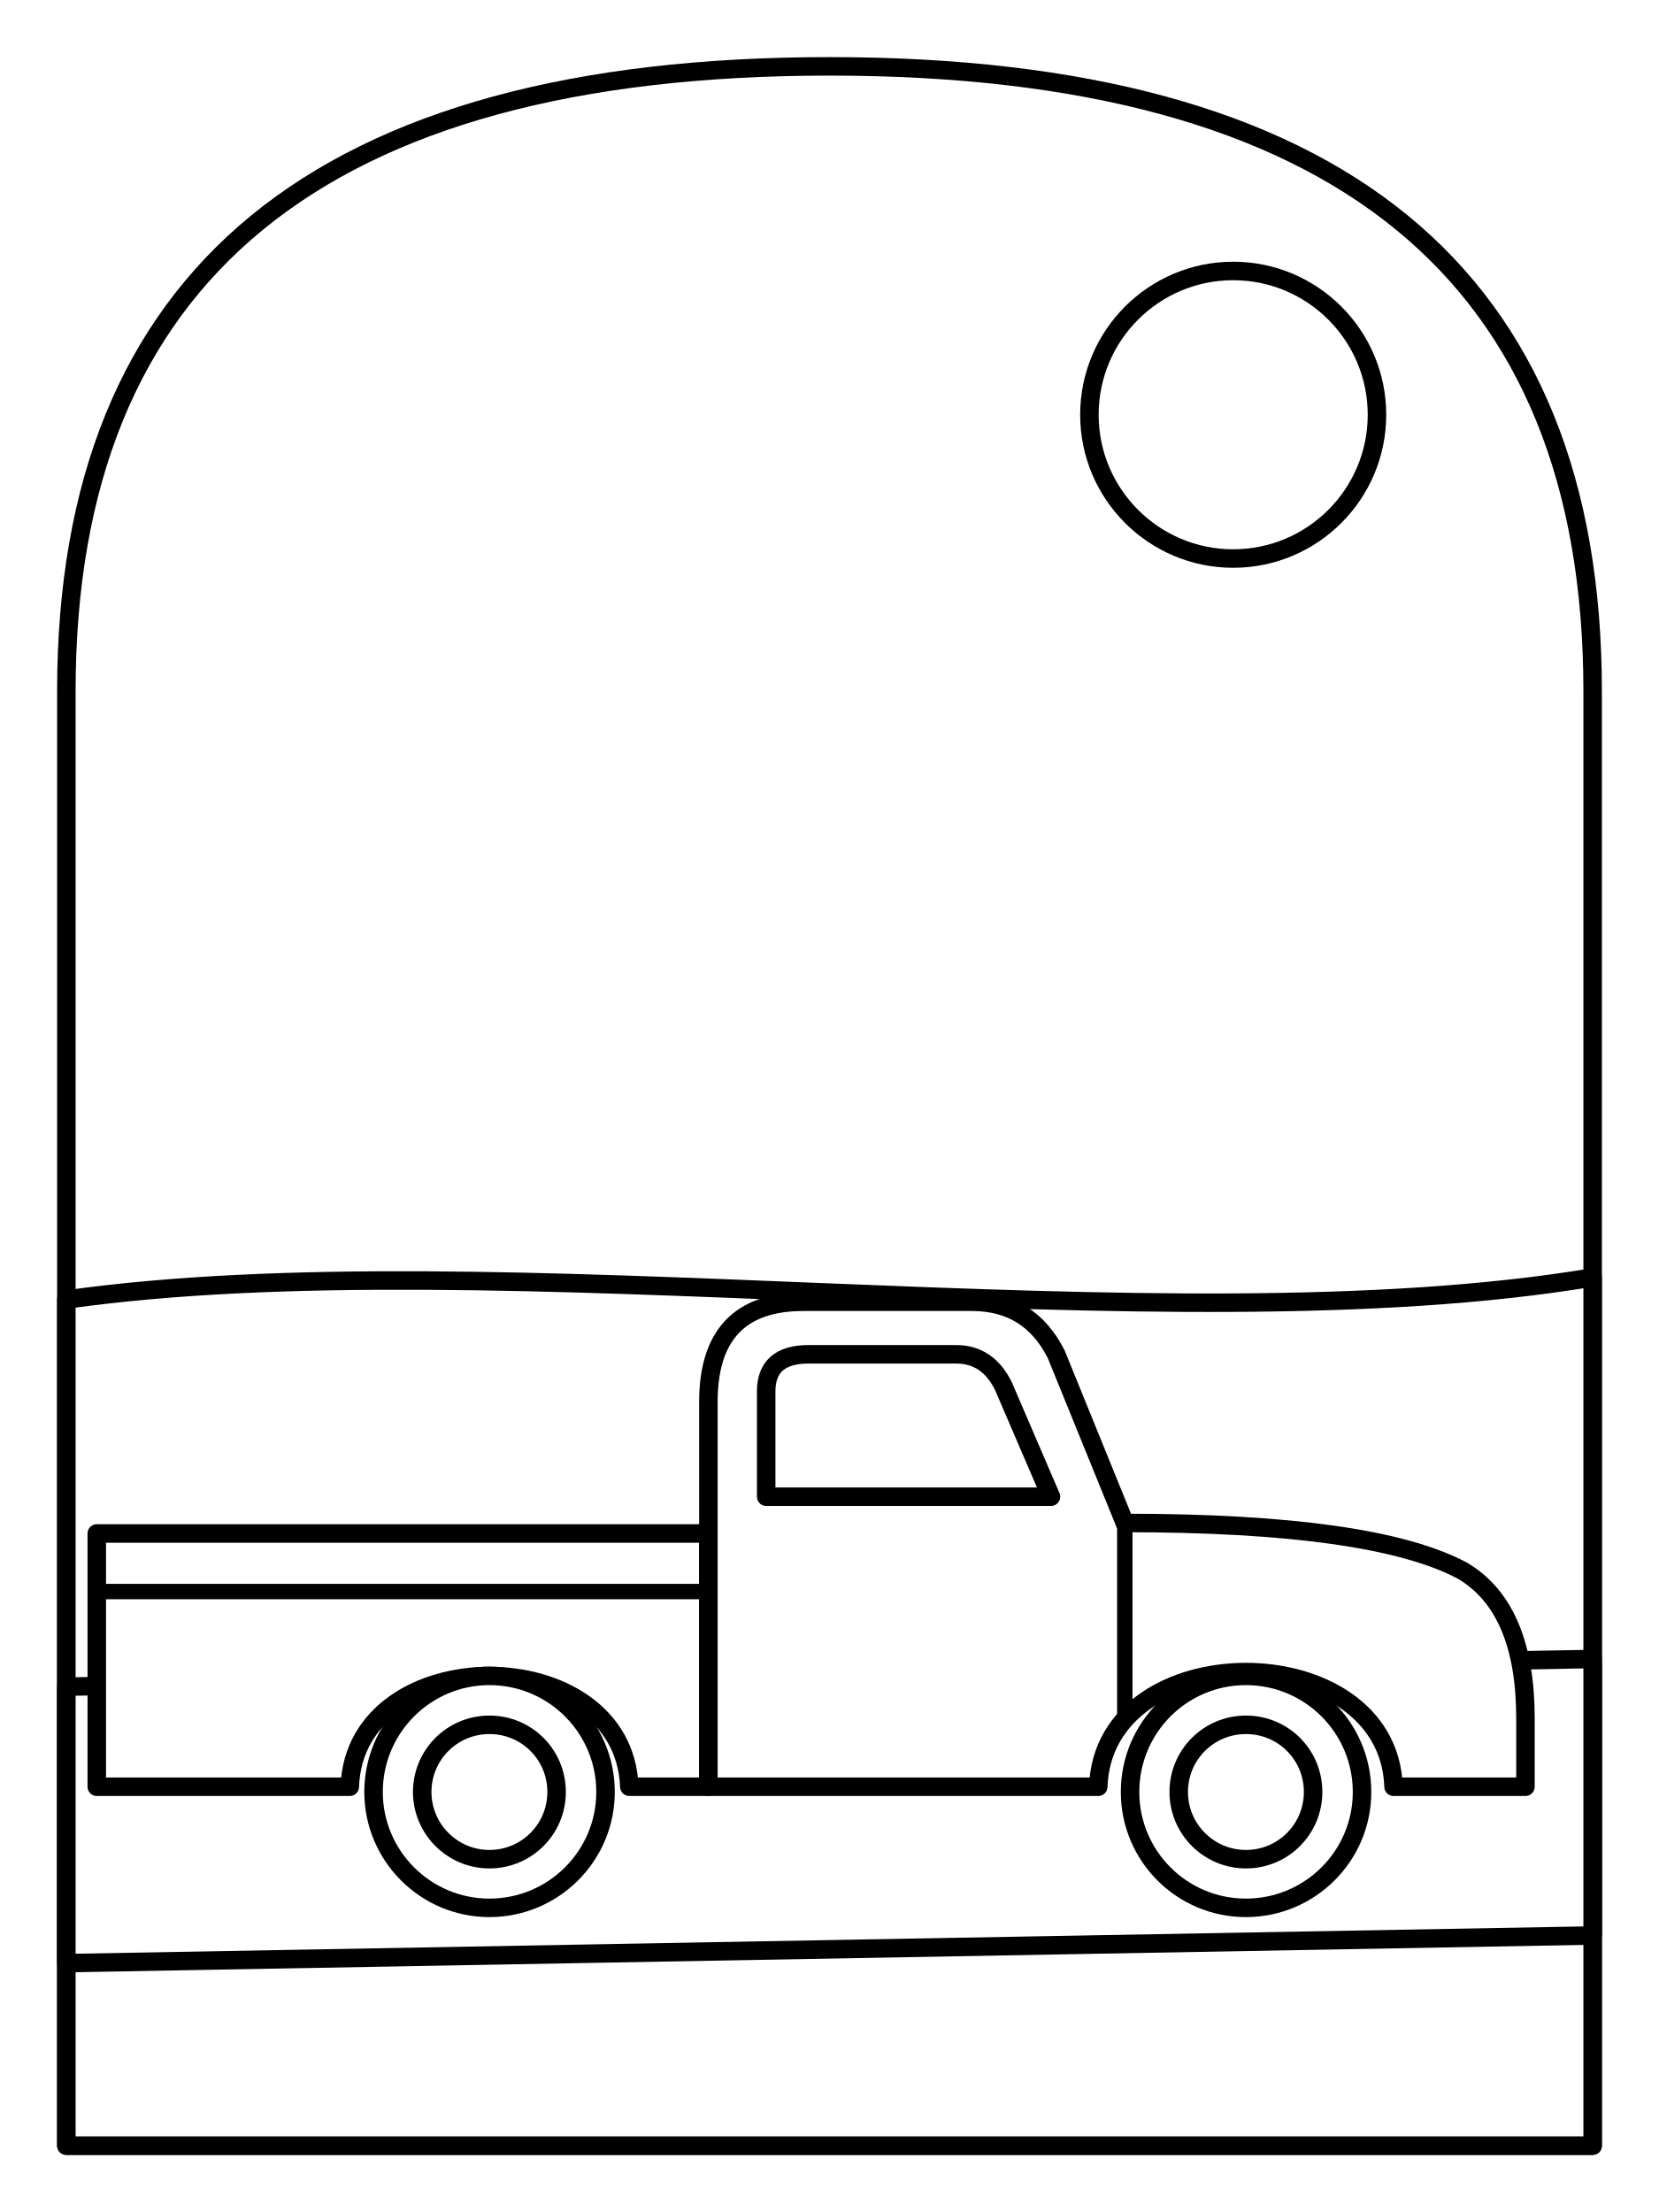
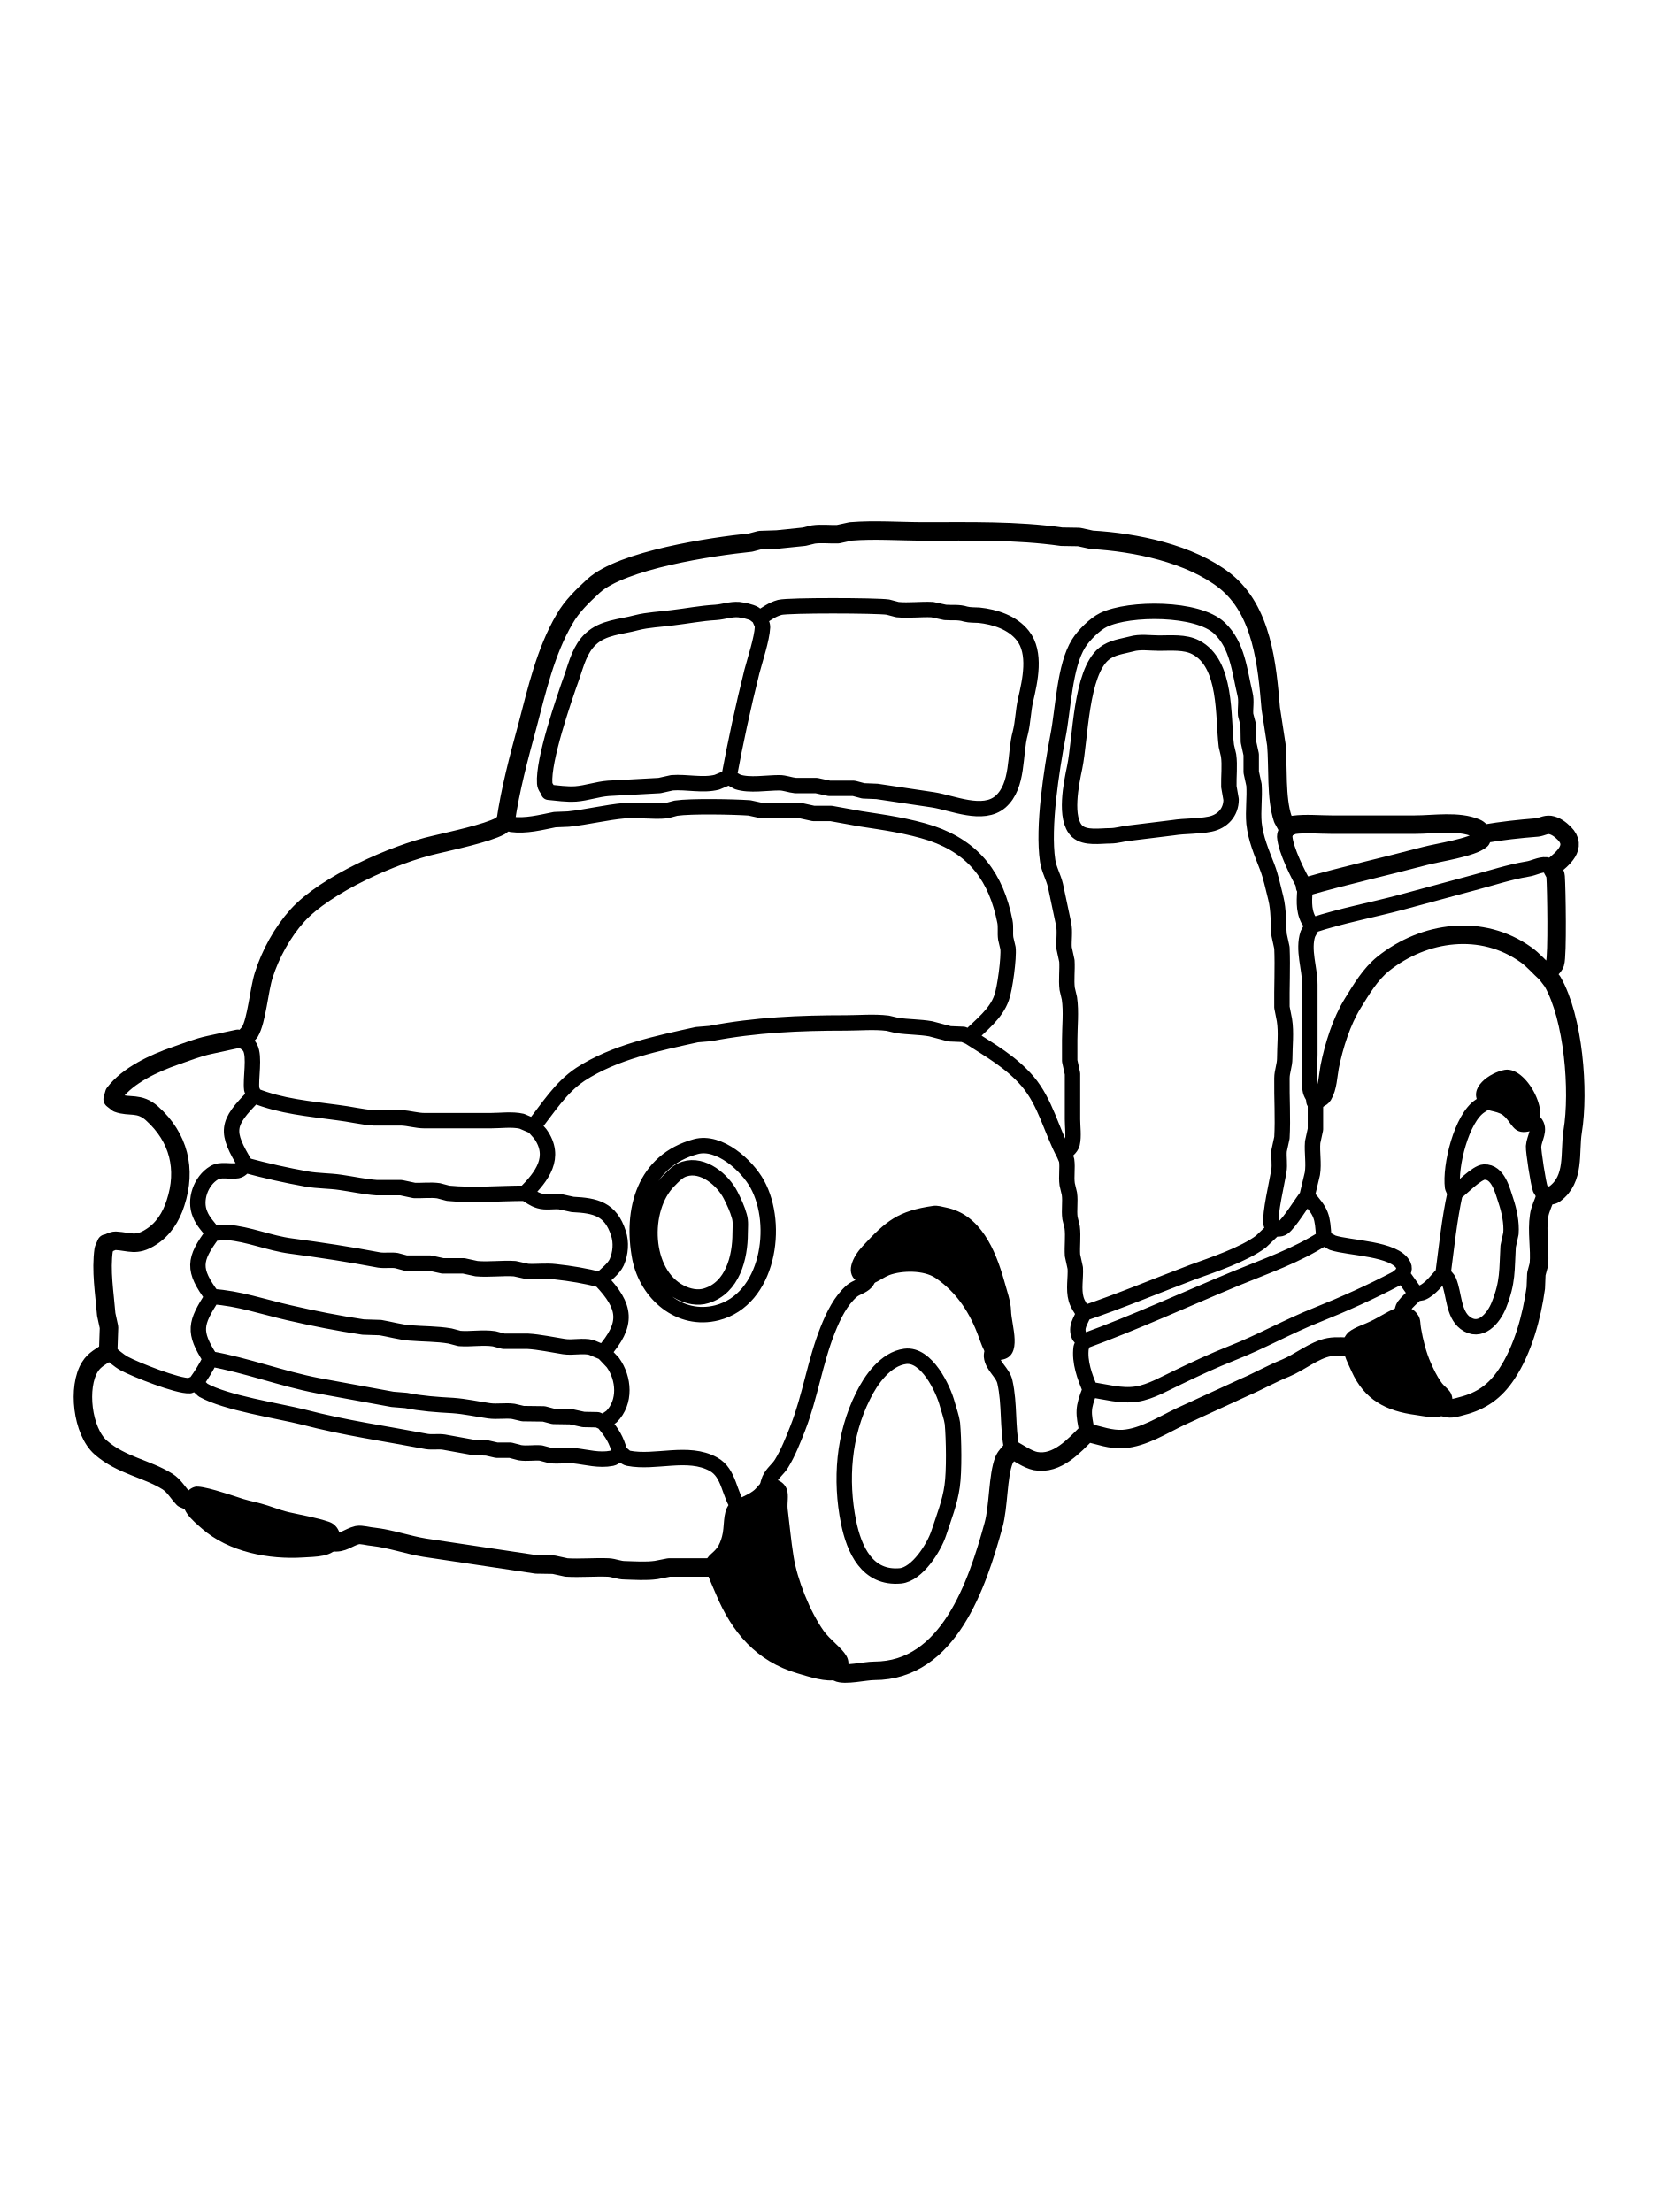
<svg xmlns="http://www.w3.org/2000/svg" version="1.1" viewBox="0 0 600 800" width="5.607in" height="7.476in" role="img" aria-label="The Farm Pickup, a picture to color">
  <rect width="600" height="800" fill="#fff" />
-   <g transform="translate(0 0) scale(1)" fill="#fff" data-bw="white" stroke="#000" stroke-width="6.688" stroke-linecap="round" stroke-linejoin="round">
-     <path d="M24 776 L24 250 C24 99.3 116 24 300 24 C484 24 576 99.3 576 250 L576 776 Z" />
-     <path d="M498 150 C498 178.7 474.7 202 446 202 C417.3 202 394 178.7 394 150 C394 121.3 417.3 98 446 98 C474.7 98 498 121.3 498 150 Z" />
-     <path d="M24 470 C180 448 420 488 576 462 L576 776 L24 776 Z" />
-     <path d="M24 610 L576 600 L576 700 L24 710 Z" />
-     <path d="M35 646.2 L35 554.6 L256.2 554.6 L256.2 646.2 L227.6 646.2 C225.6 592.8 128.4 592.8 126.5 646.2 L76.9 646.2 Z" />
-     <path fill="none" stroke-width="5.573" d="M35 575.6 L256.2 575.6" />
-     <path d="M256.2 646.2 L256.2 507 C256.2 482.9 267.6 470.8 290.5 470.8 L351.5 470.8 C365.5 470.8 375.6 477.1 382 489.8 L406.8 550.8 C466.5 550.8 507.1 556.5 528.8 568 C544 576.9 551.7 594.7 551.7 621.4 L551.7 646.2 L504 646.2 C502.1 590.9 399.1 590.9 397.2 646.2 Z" />
-     <path d="M277.1 541.3 L277.1 503.2 C277.1 494.3 282.2 489.8 292.4 489.8 L345.8 489.8 C353.4 489.8 359.1 493.6 362.9 501.3 L380.1 541.3 Z" />
-     <path fill="none" stroke-width="5.573" d="M406.8 550.8 L406.8 621.4" />
-     <path d="M219 648.1 C219 671.2 200.2 690 177 690 C153.9 690 135.1 671.2 135.1 648.1 C135.1 624.9 153.9 606.1 177 606.1 C200.2 606.1 219 624.9 219 648.1 Z" />
-     <path d="M201.3 648.1 C201.3 661.5 190.5 672.4 177 672.4 C163.6 672.4 152.7 661.5 152.7 648.1 C152.7 634.6 163.6 623.8 177 623.8 C190.5 623.8 201.3 634.6 201.3 648.1 Z" />
-     <path d="M492.6 648.1 C492.6 671.2 473.8 690 450.6 690 C427.4 690 408.7 671.2 408.7 648.1 C408.7 624.9 427.4 606.1 450.6 606.1 C473.8 606.1 492.6 624.9 492.6 648.1 Z" />
-     <path d="M474.9 648.1 C474.9 661.5 464.1 672.4 450.6 672.4 C437.2 672.4 426.3 661.5 426.3 648.1 C426.3 634.6 437.2 623.8 450.6 623.8 C464.1 623.8 474.9 634.6 474.9 648.1 Z" />
+   <g transform="translate(-3.999 -4.755) scale(1.01)" fill="#fff" data-bw="white" stroke="#000" stroke-width="6.619" stroke-linecap="round" stroke-linejoin="round">
+     <path fill="none" stroke-width="5.516" d="M276 226 C278.5 224.5 280.3 223 283.2 222.2 C286.5 221.4 317.7 221.5 321.9 222.1 L325.3 223 C329.4 223.4 333.7 222.8 337.8 223 L342.4 224 C344.9 224.2 347.2 223.8 349.7 224.6 C351.3 225 352.8 224.9 354.5 225 C360.2 225.6 366.5 227.6 370.2 232.3 C375.1 238.5 372.8 248.5 371.2 255.4 C370.3 259.3 370.3 263.3 369.3 267.2 C367.2 274.8 368.8 286 362.2 291.8 C355.9 297.2 345.1 292.2 338 291.1 L318 288.1 L313.1 287.9 L309.7 287 L300.9 287 L296.3 286 L288.8 286 C286.8 285.8 285 285 283 285 C278.4 285 272.4 286.1 268.1 284.7 L265 283 M276 226 C276.1 227.1 277 227.9 277 229.3 C276.8 233.5 274.3 241 273.2 245.2 C270.1 257.6 267.3 270.5 265 283 M276 226 L274.1 224.5 C272.7 223.7 270.1 223.2 268.5 223 C265.5 222.8 263.1 223.8 260.2 224 C254.9 224.3 250 225.3 244.8 225.9 C240.4 226.5 236.1 226.6 231.8 227.7 C226.3 229.2 220 229.3 215.5 233.5 C211.7 237 210.4 242.2 208.8 246.9 C205.7 255.6 198.4 276.9 199 285.2 C199.1 286.7 200.1 287.2 200.4 288.4 C203.6 288.7 206.8 289.2 210.1 289 C214 288.7 217.9 287.3 221.8 287 L240.1 286 L244.6 285 C249.8 284.6 255.7 286.1 260.7 284.8 L265 283 M185 299 L187.1 299.9 C192.3 300.6 197.6 299.2 202.6 298.2 L207.5 298 C214.2 297.3 220.9 295.6 227.6 295 C232.6 294.6 237.7 295.5 242.6 295 L246 294.1 C251.5 293.3 266.5 293.6 272.3 294 L276.9 295 L290.7 295 L295.3 296 L301.6 296 L312.1 297.9 C320.6 299.2 329.2 300.4 337.5 303.1 C353 308.4 360.7 319 363.8 334.7 C364.2 336.7 363.8 338.8 364.1 340.8 L364.9 344.2 C365.3 347.5 363.8 358.8 362.6 362 C360.6 367.8 355.2 371.8 351 376 M465 301 C464.9 302.1 464 302.9 464 304.3 C464.3 309 468.9 318.2 471.3 322.3 M559.7 315.3 L557.6 314.4 C555.4 314.2 553.1 315.6 550.9 315.9 C544.3 317 538.1 319.1 531.6 320.8 L505.7 327.8 C495.2 330.6 484.3 332.6 474 336 M471.3 322.3 C471.1 326.4 470.5 330.3 472.5 334.1 L474 336 M474 336 L472.3 339.1 C470.4 344.8 473 351.5 473 357.3 L473 382.3 C473 386.4 472.5 390.8 473.1 394.8 C473.3 396.5 474.4 397.5 475 399 M351 376 C358.6 380.9 366 385 372 392 C378.4 399.6 380.4 409.4 385 418 M351 376 L348.9 375.1 L344 374.9 L337.2 373.1 C333.2 372.4 329.2 372.5 325.2 371.9 L321.8 371.1 C316.9 370.5 311.7 371 306.8 371 C290.3 371 274.4 371.7 258.3 374.8 L253.5 375.2 C239.5 378.3 224.1 381.4 211.8 389.4 C204.6 394.2 200.3 401.4 195 408 M91 377 C91.6 378.1 92.9 378.7 93.5 379.8 C95.3 383.2 93.6 390.8 94.1 394.8 L95 397 M95 397 C104.7 400.9 114.6 401.7 124.8 403.1 C129.1 403.6 133.5 404.7 137.8 405 L147.7 405 C150.5 405.1 153.1 406 156 406 L179.6 406 C183.1 406 187.4 405.4 190.8 406.2 L195 408 M95 397 C84.9 407.1 84.6 409.8 92 422 M475 399 L475 409.1 L474 413.7 C473.7 417.4 474.5 421.3 473.9 425 L472 433 M195 408 L197.4 410.7 C203.4 419.1 198 426 192 432 M385 418 C385.9 416.6 387.4 416 387.9 414.2 C388.5 411.5 388 408.2 388 405.5 L388 389.2 L387 384.6 L387 377.1 C387 372.3 387.6 367 386.9 362.2 L386.1 358.8 C385.7 355.5 386.2 352.1 386 348.8 L385 344.2 C384.8 341.4 385.4 338.3 384.8 335.5 L381.9 321.8 C381.2 318.8 379.5 315.9 379.1 312.9 C377.3 300.7 380.5 280.5 382.8 268.3 C384.7 258.8 385.1 243.2 390.2 235.1 C392 232.2 396 228.2 399.1 226.7 C408.4 222.2 432.8 222.2 440.6 229.6 C447.2 235.8 447.8 245.1 449.8 253.3 C450.4 255.7 449.8 258.3 450 260.7 L450.9 264.1 L451 270.3 L452 274.9 L452 281.2 L453 285.8 C453.3 290.3 452.6 295 453 299.5 C453.6 305.1 455.7 309.9 457.7 315.1 C459.1 318.7 459.8 322.5 460.8 326.3 C461.9 330.7 461.6 335.1 462 339.5 L463 344.1 C463.3 351.2 462.9 358.3 463 365.4 L463.9 370 C464.6 374.4 464 379.3 464 383.7 C464 386.2 463 388.4 463 390.8 C462.9 397.9 463.4 405 463 412.1 L462 416.7 C461.8 419.1 462.3 421.7 461.9 424.1 C461.2 428.3 458.6 439.2 459.1 442.9 L460 445 M385 418 L385.9 420.1 C386.3 423 385.7 425.9 386.1 428.8 L386.9 432.2 C387.3 435 386.7 438 387.1 440.9 L387.9 444.2 C388.3 447.5 387.8 450.9 388 454.2 L389 458.8 C389.2 462.3 388.3 466.4 389.3 469.9 C389.9 472 391 473.2 392 475 M92 422 C99 423.9 106.5 425.6 113.8 426.9 C117.8 427.6 121.9 427.5 125.9 428.1 C130.1 428.7 134.6 429.7 138.9 430 L147.6 430 L152.3 431 C155.1 431.1 158.2 430.7 161 431.1 L164.4 432 C173.4 432.9 182.9 432 192 432 M92 422 C90.9 422.4 90.4 423.6 89 423.9 C86.3 424.4 83 423.2 80.6 424.7 C75.9 427.5 73.4 434.4 75.6 439.5 C76.6 442.1 78.7 444.2 80.3 446.3 M192 432 C193.8 433 195 434.1 197.1 434.7 C199.4 435.4 202 434.8 204.4 435 L209 436 C217.2 436.4 222.6 437.6 225.4 446.3 C226.5 449.6 226.2 453.5 224.8 456.7 C223.7 459.1 220.9 461.1 219 463 M525 432 C527.2 430.3 532.8 424.5 535.4 424.4 C540.5 424.2 542 431.2 543.2 434.7 C544.4 438.3 545.3 442.6 545 446.4 L544 451 C543.5 459.5 544 463.7 540.7 472 C538.8 476.8 534 482.5 528.6 478.4 C524.3 475.1 524.7 468.1 522.8 463.5 C522.3 462.3 521.3 461.7 520.7 460.7 M525 432 C522.9 441.5 522 451 520.7 460.7 M525 432 L524.1 429.9 C523.1 422.3 527.3 405 534 400.7 C536.9 398.9 539.8 396 543.6 397.2 C546.6 398.3 546.6 401.6 548.7 403.3 C550.3 404.6 552.1 404.9 553.5 406.6 C555.8 409.2 553.3 412.2 553.1 415.2 C553 416.9 554.8 428.6 555.5 430.4 L557.3 433.3 M472 433 C477.3 439 477.5 440 478 448 M472 433 C470 435.5 465.6 442.8 463.4 444.3 C462.3 445.1 461.1 444.5 460 445 M460 445 L455.5 449.3 C449.4 453.9 438.3 457.6 431.1 460.2 C418.1 465.1 405.1 470.6 392 475 M80.3 446.3 L85.3 446 C93 446.6 100.5 449.9 108.2 450.9 C118.7 452.3 129.3 453.9 139.7 455.9 C141.8 456.2 143.9 455.8 145.9 456.1 L149.3 457 L157.9 457 L162.5 458 L170 458 L174.6 459 C179.1 459.4 183.7 458.7 188.3 459 L192.8 460 C196.1 460.2 199.5 459.7 202.8 460.1 C208.3 460.7 213.8 461.6 219 463 M80.3 446.3 C73.2 455.8 72.9 459.4 80 469 M478 448 L481.1 449.7 C487.1 451.7 503.5 451.7 506.5 457.8 C507.3 459.5 505.9 460.5 506 461 M478 448 C468.3 454.3 457.2 458.1 446.5 462.5 C428.4 470 410.4 478.3 392 485 M520.7 460.7 C518.7 462.9 516 466.5 513.2 467.6 L511 468 M506 461 L511 468 M506 461 L504.1 462.5 C495 467.3 485.2 471.7 475.7 475.5 C465.3 479.6 455.5 485.2 445 489.3 C438.7 491.8 432.2 494.8 426 497.8 C421.3 500 416.1 503.1 411 503.9 C405.4 504.8 399.7 503 394.3 502.3 M219 463 C228.3 472.7 228.9 478.8 220 489 M511 468 C509.6 469.4 507.9 470.8 506.7 472.4 C505.8 473.8 506.2 475.4 505.7 476.9 C504.1 482.4 502.7 484.8 499 489 M80 469 C89.4 469.6 98.3 472.7 107.5 474.8 C116.2 476.8 125.2 478.6 134 479.9 L140.2 480.1 C143.6 480.7 147.2 481.7 150.6 482 C155.4 482.4 160.4 482.3 165.1 483.1 L168.5 484 C172.6 484.3 176.8 483.5 180.9 484.1 L184.3 485 L193 485 C196.8 485.2 202.1 486.3 205.9 486.9 C209.1 487.4 212.6 486.4 215.7 487.2 L220 489 M80 469 C73.9 478.6 73 481.5 79.3 491.3 M392 475 C391 477.8 389 479.8 390.4 483.1 L392 485 M392 485 L391.1 487.2 C390.4 492.5 392.4 497.6 394.3 502.3 M42.7 488.7 C44.6 490.1 46.3 491.8 48.5 493 C52.4 495.1 67.7 501.2 71.9 500.9 L74 500 M220 489 L223.4 492.6 C227.5 498.3 228.1 506.8 222.9 512 L220 514 M79.3 491.3 C92.3 493.6 104.8 498.4 117.8 500.9 L144.5 505.8 L149.4 506.2 C154.9 507.3 160.5 507.7 166.1 508 C170.4 508.3 174.9 509.3 179.1 509.9 C182 510.3 185 509.7 187.8 510.1 L191.2 510.9 L198.7 511 L202.1 511.9 L208.3 512 L212.9 513 L217.9 513.1 L220 514 M79.3 491.3 C77.7 494.5 76.1 497.1 74 500 M74 500 L76.7 502.5 C84.9 507.1 103.2 509.8 112.8 512.2 C127.3 516 142.1 518.1 156.8 520.9 C158.8 521.2 160.9 520.8 162.9 521.1 L173.4 523 L178.3 523.2 L181.8 524 L186.7 524 L190.1 524.9 C192.6 525.3 195.1 524.8 197.6 525 L201 525.9 C203.9 526.3 206.8 525.7 209.7 526 C214.1 526.5 218.5 527.8 223 526.9 C224.4 526.6 224.9 525.4 226 525 M394.3 502.3 C391.6 509.2 391.8 510.4 393.3 517.7 M220 514 C223.4 518.2 224.5 519.9 226 525 M366.3 523.7 C364.6 515.7 365.6 507.6 363.8 499.6 C363.1 496.2 359.3 493.9 359 490.4 C358.9 487.9 361 486.1 360.8 483.8 C360.2 474.9 349.6 455.4 342.2 450.5 C337.7 447.5 332.4 447.6 327.5 449.2 C323.8 450.4 320.2 452.2 317.7 455.4 C315.9 457.8 315.7 462 314 463.9 C312.7 465.3 310.6 465.7 309.1 466.9 C305 470.4 302.4 475.8 300.4 480.8 C295.8 492.3 294.1 504.7 289.6 516.2 C287.9 520.5 286.2 524.9 283.8 528.8 C282.5 530.9 280.5 532.2 279.5 534.5 C278.1 538 278.5 542.4 276.2 545.6 L273.7 548.3 M226 525 C227.1 525.4 227.6 526.6 229 526.9 C238.7 528.8 250.3 524 259.4 529 C265.3 532.2 264.9 540 268.8 544.8 C270.2 546.4 272 547.1 273.7 548.3 M273.7 548.3 L274.8 550.4 C275.6 553.5 274 561.3 272.5 564.2 L271 566 M409.1 235.3 C412.1 234.4 415.9 235 419 235 C423.2 235 428.3 234.5 432.1 236.5 C443.4 242.3 441.8 261.3 443.1 271.8 L443.9 275.2 C444.4 278.8 443.9 282.7 444 286.4 L444.8 291 C444.8 295.6 441.7 298.9 437.3 299.8 C432.9 300.7 428.4 300.4 424 301.1 L408.6 303 C406.1 303.2 404 304 401.5 304 C398 304 392.6 305 389.7 302.4 C384.9 297.9 387.6 285.1 388.8 279.4 C390.9 269.2 390.9 245.6 399.3 238.8 C402.2 236.5 405.7 236.2 409.1 235.3 Z M253.1 415.3 C261.5 413 271.4 422 275.1 428.7 C283.2 443.4 279.1 470.1 260.7 474.8 C247.3 478.2 235.7 468 233.1 455.3 C229.8 438.1 234.6 420.3 253.1 415.3 Z M249.1 423.3 C255.7 421.2 262.8 427.2 265.6 432.7 C266.8 435.1 268 437.6 268.7 440.2 C269.3 442.1 269 444.4 269 446.3 C269 455 266.3 465.8 256.9 468.7 C253.8 469.7 250.3 468.9 247.6 467.5 C234.2 460.7 233.6 437.5 243.4 427.6 C245.1 425.9 246.7 424 249.1 423.3 Z M328.1 490.4 C335.7 489.4 341.7 501.9 343.2 507.6 C343.8 509.8 344.7 512.2 345 514.4 C345.5 520 345.7 531.5 344.9 536.9 C344.1 542.7 341.9 548.2 340.1 553.7 C338.4 558.9 332.4 568.4 326.4 569 C314.5 570.1 309.8 559.6 307.8 549.7 C304.8 534.7 306 518.5 313 504.6 C315.8 498.8 321.1 491.3 328.1 490.4 Z" />
+     <path fill="none" d="M185 299 C186.7 287.3 189.7 276.1 192.8 264.7 C196.2 251.8 199.3 238 206.1 226.4 C208.7 221.8 212.7 218 216.5 214.5 C226.7 205.2 259 200.4 272.7 199 L276.1 198.1 L282.2 197.9 L291.9 196.9 L295.2 196.1 C298.1 195.7 301.1 196.1 304 196 L308.6 195 C317.2 194.3 326.2 195 334.9 195 C351.4 195 367.9 194.6 384.1 196.9 L390.3 197 L394.9 198 C410.5 198.9 430.1 202.9 442.6 212.7 C456 223.3 457.7 243 459 258.4 L461 271.4 C461.7 279.3 460.8 290.5 463.3 297.9 L465 301 M185 299 L183.1 300.5 C178.3 303.1 165.5 305.8 159.7 307.2 C145 310.5 120.4 321.5 110.4 332.6 C105.1 338.5 100.8 346.3 98.4 353.9 C96.7 359.2 95.9 370.1 93.4 374.3 L91 377 M465 301 L467.1 300.1 C471.5 299.5 476.3 300 480.8 300 L510.6 300 C517.4 300 526.1 298.5 532.5 301.2 C533.7 301.7 534.3 302.7 535.3 303.3 M535.3 303.3 C541.7 302.2 548.1 301.5 554.5 301 C556 300.8 557.4 299.9 559 300.1 C561 300.4 562.7 301.7 564.1 303.1 C569 308 563.4 312.3 559.7 315.3 M535.3 303.3 L534.3 305.4 C531.2 308.2 518.8 310 514.3 311.2 C500 315 485.5 318.2 471.3 322.3 M559.7 315.3 C559.9 316.5 560.9 317.2 561 318.6 C561.3 322.7 561.7 346.9 560.8 349.6 C560.2 351.3 558.6 352 557.7 353.3 M557.7 353.3 C555.3 351.2 553 348.4 550.4 346.6 C534.6 335.3 514 338.1 499.3 349.8 C494.6 353.6 491.5 358.9 488.4 363.9 C484.3 370.5 481.6 379.2 480.1 386.7 C479.5 389.9 479.4 394.1 477.7 396.9 C477 398 475.7 398.1 475 399 M557.7 353.3 L559.9 356.2 C567.4 369.3 569.5 395.3 567.1 409.9 C565.9 417.5 568 426.8 560.7 432.2 C559.6 433 558.4 432.7 557.3 433.3 M91 377 L89.1 376.7 L85.8 377.4 L78.9 378.9 C74.7 379.8 70.8 381.4 66.7 382.8 C59.2 385.4 49.8 389.7 44.9 396.2 L44.3 398.3 L46.1 399.7 C50.3 401.3 53.8 399.3 58.4 403.4 C68 412 70.8 423.4 66.8 435.5 C65.2 440.5 62.4 445 57.8 447.8 C52.7 451 50.5 449.3 45.4 449 C44 449 43.1 449.9 42 450 L41.1 452.1 C40 459.7 41.4 467.8 42 475.4 L43 480 L42.7 488.7 M557.3 433.3 C556.6 435.5 555.4 437.8 555.1 440 C554.2 445.8 555.5 451.8 555 457.5 L554.1 460.9 L553.9 465.9 C552.5 476.1 549.3 488 543.5 496.7 C539.4 502.9 534.5 506.4 527.4 508.2 C525.5 508.7 523.6 509.4 521.6 508.8 C519.1 508.1 514.1 502.3 511.2 500.5 C505.9 497.1 502.9 493.9 499 489 M42.7 488.7 C40.3 490.4 37.8 491.5 36.2 494.1 C31.6 501.3 33.4 517.3 40.1 523.1 C47.5 529.5 56.3 530.5 63.9 535.2 C66.3 536.7 67.7 539.3 69.6 541.3 L82.2 546.8 C88.8 549.1 96.5 552.3 103.4 553 C107.1 553.3 111.9 553.4 115.4 554.2 C118.1 554.7 120.4 556.5 123 556.9 C126.7 557.5 128.6 555.2 131.9 554.4 C133.4 554.1 136 554.9 137.6 555 C143.8 555.7 149.9 557.9 156 558.9 L196 564.9 L202.2 565 L206.8 566 C211.8 566.3 216.8 565.8 221.8 566 C223.8 566.1 225.6 567 227.7 567 C231.3 567.1 235.3 567.4 238.9 566.9 L243.5 566 L271 566 M499 489 L496 487.3 C493.7 486.6 490.9 487 488.6 487 C485.8 487 482.7 486.6 479.9 487.1 C474.5 488.1 469.4 492.5 464.3 494.6 C459.3 496.6 454.6 499.3 449.7 501.4 L426.6 512 C420.3 515 413.3 519.5 406.2 520 C401.7 520.3 397.6 518.7 393.3 517.7 M393.3 517.7 C388.6 522.4 382.5 529.3 374.8 527.9 C371.9 527.3 368.9 525.1 366.3 523.7 M366.3 523.7 C365.4 525 364.2 525.9 363.5 527.5 C361.2 533.2 361.6 544.2 359.7 550.9 C353.9 572 343.7 603 317 603 C313.7 603 306.4 604.8 303.9 603.5 C301.9 602.5 299.3 598.2 297.4 596.4 C294 593.3 289.2 591.8 285.7 588.6 C280.9 584.3 278.5 579.7 275.8 574 C274.9 572.3 274.6 570.3 273.5 568.7 L271 566" />
+     <path fill="#000" stroke="none" d="M542.8 387.8 C537.6 388.7 529 394.4 534 400.4 C536 402.9 539.6 402.2 542.1 404 C545.4 406.5 545.6 411 551.2 409.9 C561.5 407.9 551.5 386.4 542.8 387.8 Z M338.2 436.5 C325.5 438.3 321.2 441.9 312.7 451.1 C309.5 454.6 305.9 461 311.7 464.1 C315.7 466.2 318.9 462.7 322.4 461.3 C327 459.6 334.7 459.5 338.9 462.3 C346.6 467.5 351.4 475 354.5 483.7 C356 487.7 357.3 492.6 362.7 491.6 C370.4 490.3 366.1 479.2 366 474.1 C365.9 470.5 364.4 466.6 363.5 463.2 C360.4 452.3 355.1 439.6 342.7 437.1 C341.3 436.8 339.6 436.3 338.2 436.5 Z M504.8 472.8 C501.5 473.8 498 476.3 494.8 477.8 C492.2 479.1 489.4 479.8 487 481.6 C486.3 482.2 485.7 483 485.3 483.9 C483.8 487.8 486.4 492.3 487.9 495.7 C492.5 506 500.3 510 511 511.4 C513.9 511.8 517.2 512.7 520.1 511.8 C523.2 510.8 524.7 507.4 523.8 504.4 C523.3 502.4 521.1 501.3 520 499.6 C518.5 497.5 517.3 495 516.3 492.7 C514.6 488.9 513.5 484.4 512.8 480.3 C512.5 478.8 512.7 477.3 511.9 475.9 C510.5 473.4 507.6 472 504.8 472.8 Z M278.5 534.5 C276.2 535.1 275.3 537.5 273.5 538.7 C271.4 540.3 266.1 542.2 264.9 543.6 C262.7 546.5 263.5 551.4 262.5 554.9 C262.2 556.1 261.5 558 260.7 559 C258.9 561.4 256.5 561.9 256.6 565.4 C256.7 567.6 259.3 573.1 260.3 575.5 C266 589.2 274.8 599.6 289.5 603.9 C293.3 605 300 607.3 303.8 606.1 C307.2 605.1 308.9 600.7 307 597.6 C305.4 594.8 301 591.7 298.9 588.7 C294 581.8 289.4 570.3 288.1 561.9 C287.2 556.3 286.7 550.6 286 545 C285.8 542.8 286.4 540.4 285.8 538.3 C284.9 535.2 281.5 533.7 278.5 534.5 Z M73.8 537.1 C72.3 537.5 71.1 538.5 70.3 539.9 C67.5 544.9 73 549.2 76.3 552.1 C85.9 560.5 100.3 563.2 112.6 562.4 C116.7 562.1 123.4 562.4 125.3 557.9 C126.6 554.7 125.2 550.9 121.9 549.7 C117.3 548.1 112.2 547.3 107.4 546.2 C104 545.4 100.8 544 97.4 543.1 C94.6 542.4 91.8 541.8 89 540.8 C86.2 539.9 76.2 536.5 73.8 537.1 Z" />
  </g>
</svg>
